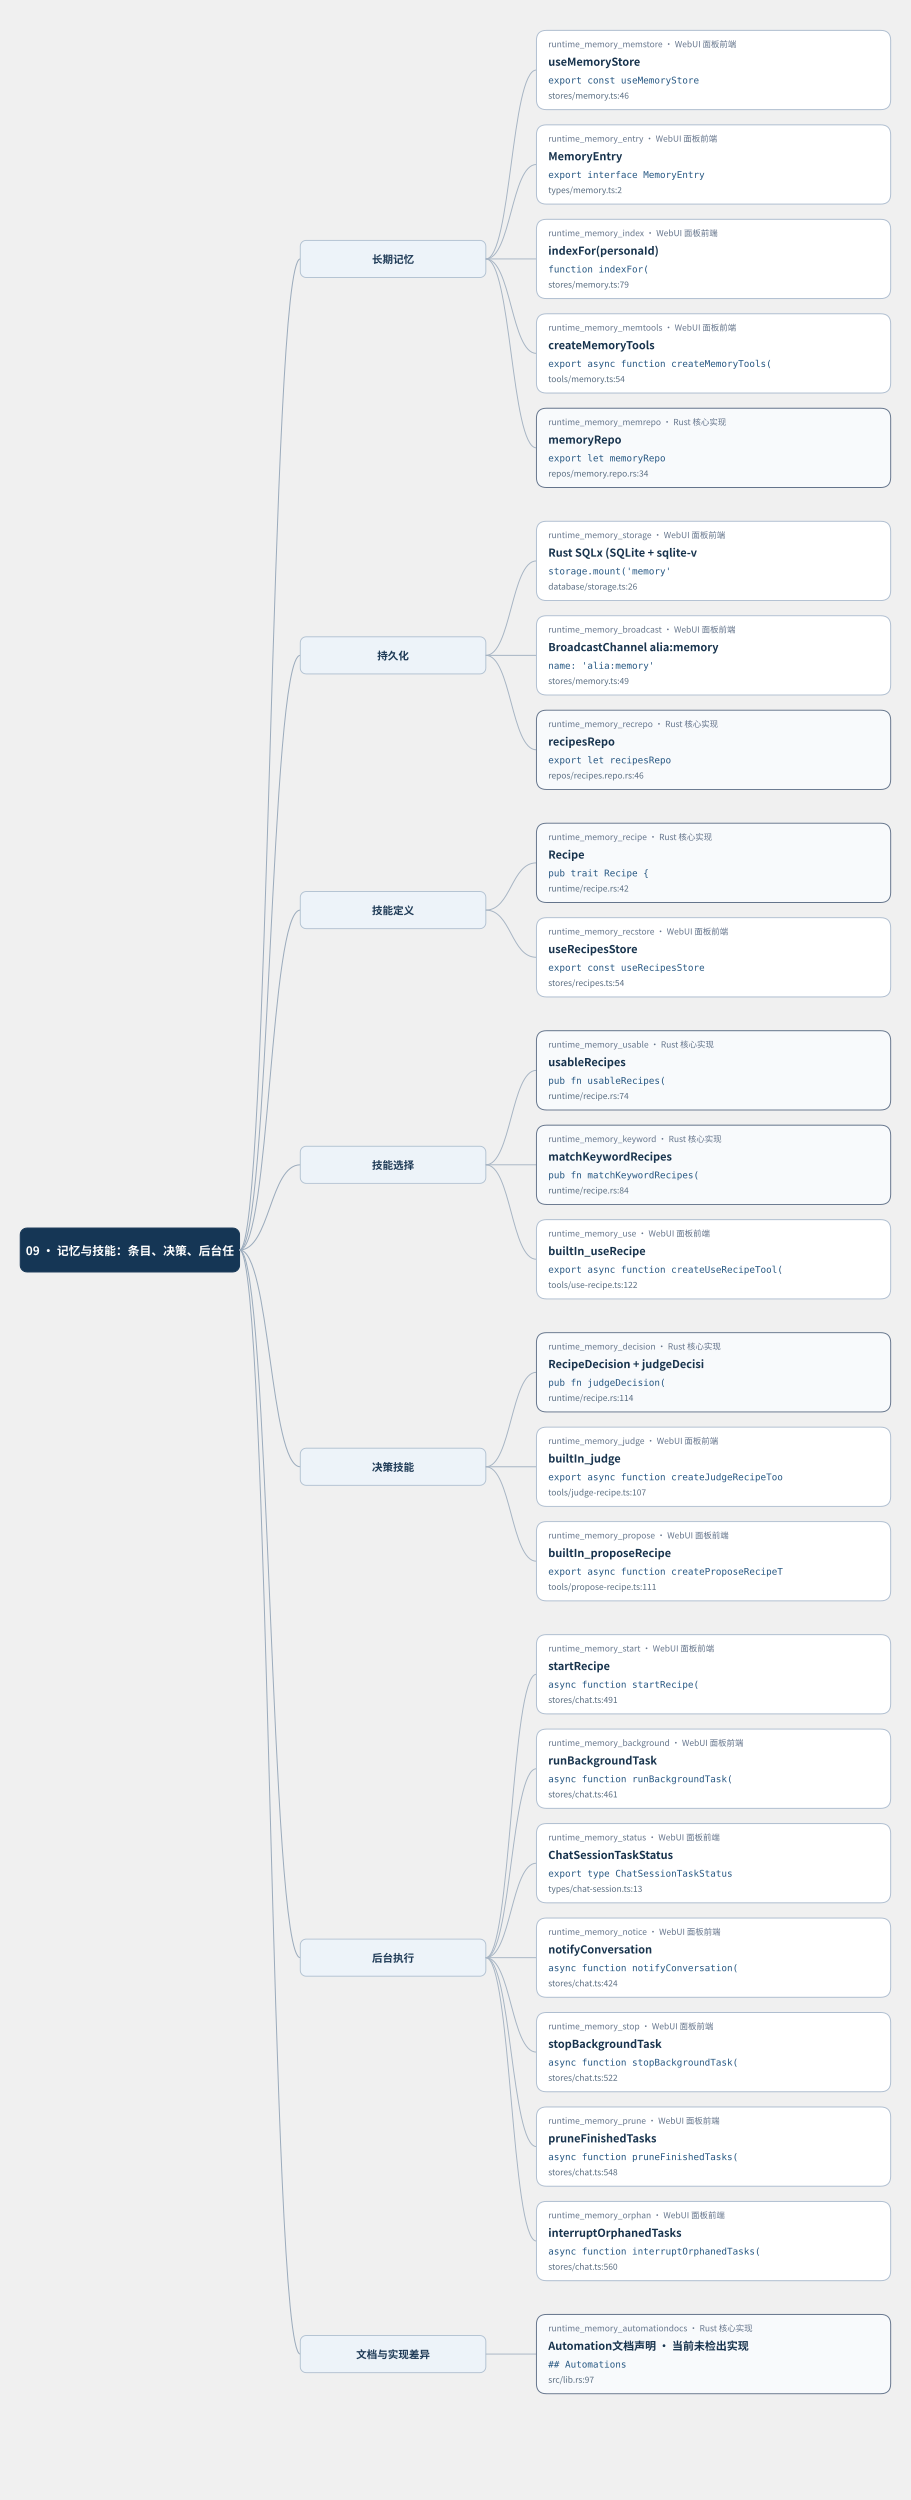
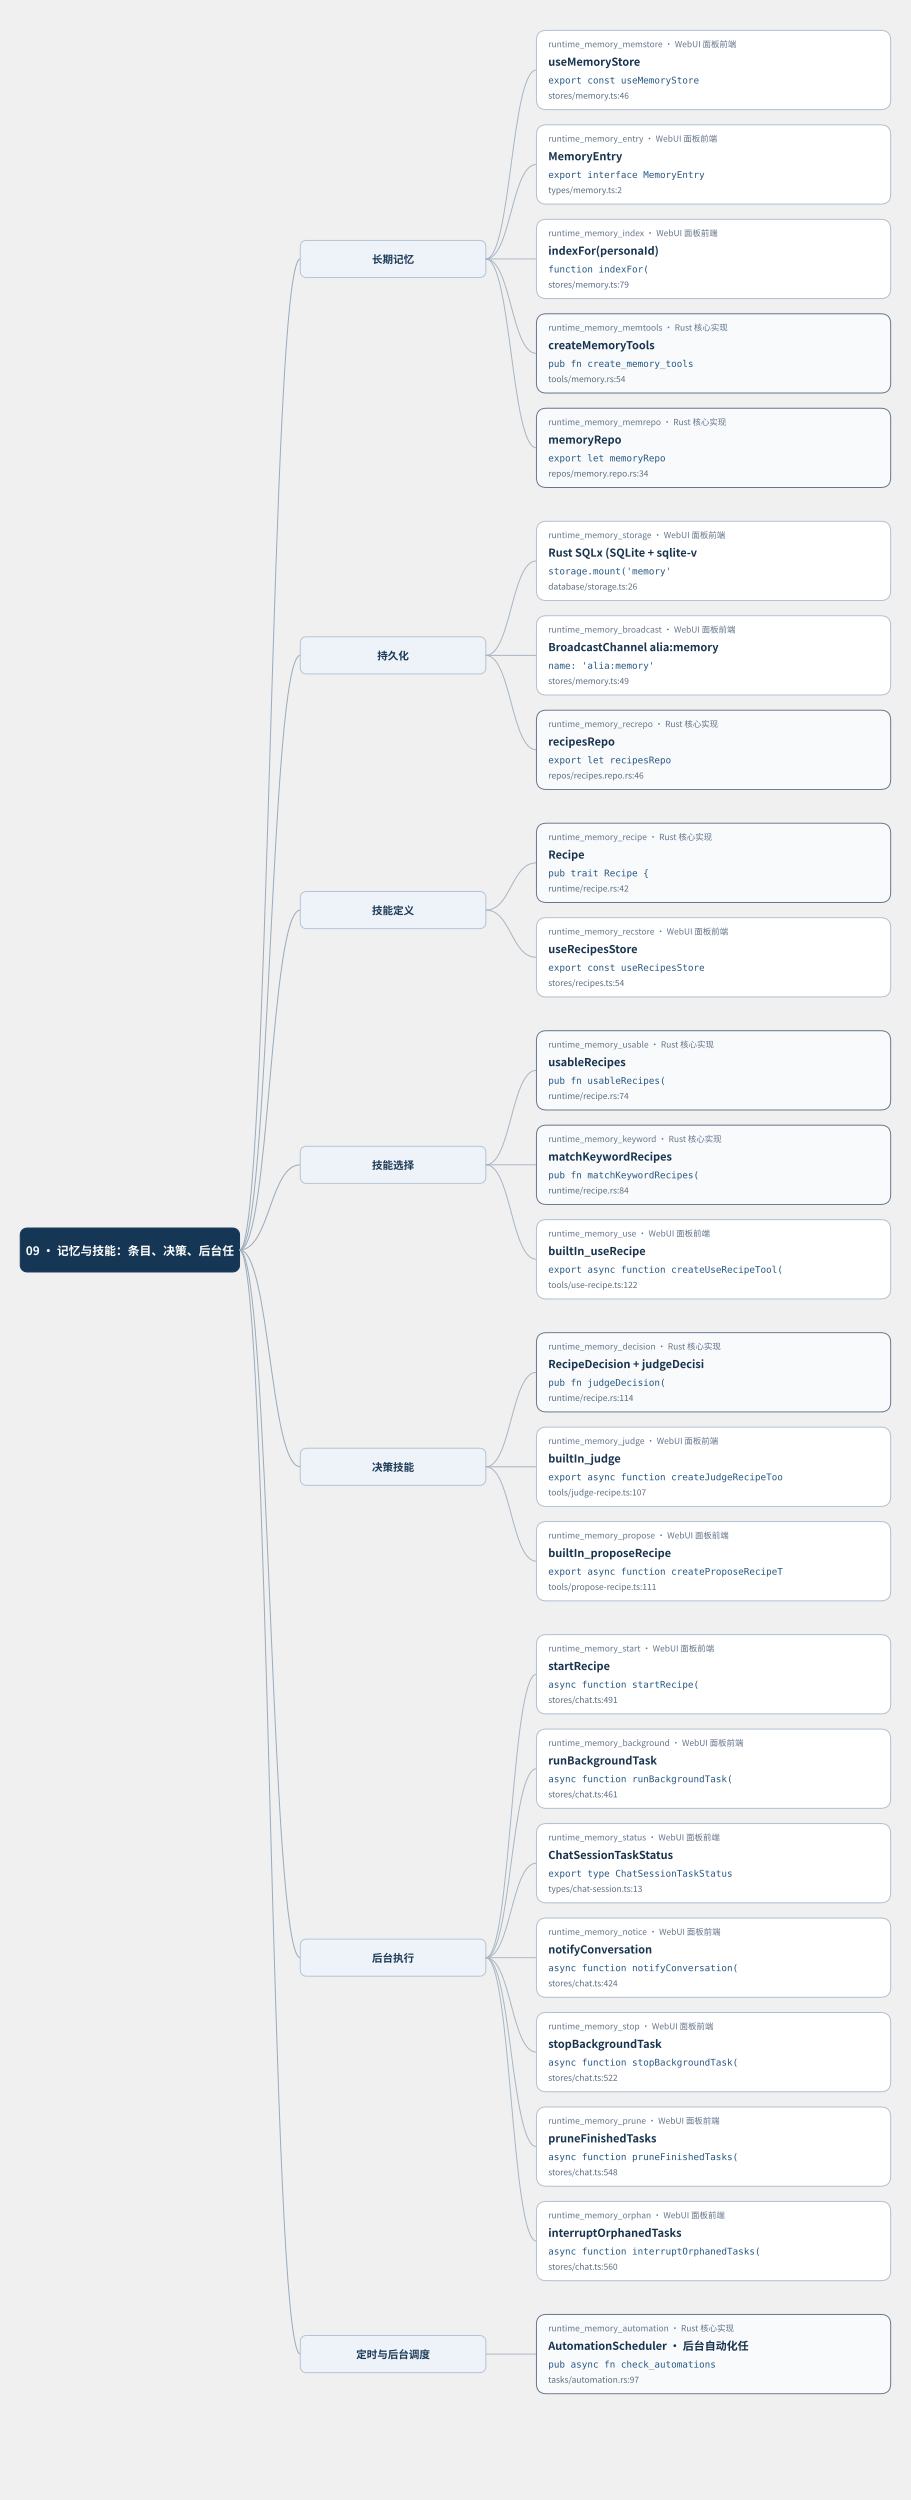
<svg xmlns="http://www.w3.org/2000/svg" xmlns:xlink="http://www.w3.org/1999/xlink" width="1080pt" height="2964pt" viewBox="0.00 0.00 1080.00 2964.00">
  <g id="graph0" class="graph" transform="scale(1 1) rotate(0) translate(0 0)">
    <g id="node-root" class="node">
      <rect x="24" y="1456.0" width="260" height="52" rx="8" fill="#153655" stroke="#153655" stroke-width="1.2" />
      <text text-anchor="middle" x="154" y="1488.0" font-family="Noto Sans CJK SC" font-size="14.00" font-weight="bold" fill="white">09 · 记忆与技能：条目、决策、后台任</text>
    </g>
    <g id="edge-root-0" class="edge">
      <path fill="none" stroke="#9babbc" stroke-width="1.2" d="M284,1482.0 C320,1482.0 320,307.0 356,307.0" />
    </g>
    <g id="node-g0" class="node">
      <rect x="356" y="285.0" width="220" height="44" rx="7" fill="#edf3f9" stroke="#b1c1d1" stroke-width="1.1" />
      <text text-anchor="middle" x="466" y="312.0" font-family="Noto Sans CJK SC" font-size="12.50" font-weight="600" fill="#1e3a56">长期记忆</text>
    </g>
    <g id="edge-g0-runtime_memory_memstore" class="edge">
      <path fill="none" stroke="#a6b4c3" stroke-width="1.15" d="M576,307.0 C606,307.0 606,83.0 636,83.0" />
    </g>
    <g id="node-runtime_memory_memstore" class="node">
      <g id="a_node-runtime_memory_memstore">
        <a xlink:href="./packages/stage-ui/src/stores/memory.ts#L46" data-tooltip="提供persona过滤、条目操作、跨窗口reload。" target="_blank">
          <path fill="#ffffff" stroke="#afbed0" stroke-width="1.15" d="M1044,36 L648,36 Q636,36 636,48 L636,118 Q636,130 648,130 L1044,130 Q1056,130 1056,118 L1056,48 Q1056,36 1044,36 Z" />
          <text text-anchor="start" x="650" y="56" font-family="Noto Sans CJK SC" font-size="10.00" fill="#64748b">runtime_memory_memstore · WebUI 面板前端</text>
          <text text-anchor="start" x="650" y="78" font-family="Noto Sans CJK SC" font-weight="bold" font-size="13.00" fill="#17334d">useMemoryStore</text>
          <text text-anchor="start" x="650" y="99" font-family="DejaVu Sans Mono, monospace" font-size="11.00" fill="#265782">export const useMemoryStore</text>
          <text text-anchor="start" x="650" y="117" font-family="Noto Sans CJK SC" font-size="10.00" fill="#586c80">stores/memory.ts:46</text>
        </a>
      </g>
    </g>
    <g id="edge-g0-runtime_memory_entry" class="edge">
      <path fill="none" stroke="#a6b4c3" stroke-width="1.15" d="M576,307.0 C606,307.0 606,195.0 636,195.0" />
    </g>
    <g id="node-runtime_memory_entry" class="node">
      <g id="a_node-runtime_memory_entry">
        <a xlink:href="./packages/stage-ui/src/types/memory.ts#L2" data-tooltip="id/description/body/persona/updatedAt，一条事实一个记录。" target="_blank">
          <path fill="#ffffff" stroke="#afbed0" stroke-width="1.15" d="M1044,148 L648,148 Q636,148 636,160 L636,230 Q636,242 648,242 L1044,242 Q1056,242 1056,230 L1056,160 Q1056,148 1044,148 Z" />
          <text text-anchor="start" x="650" y="168" font-family="Noto Sans CJK SC" font-size="10.00" fill="#64748b">runtime_memory_entry · WebUI 面板前端</text>
          <text text-anchor="start" x="650" y="190" font-family="Noto Sans CJK SC" font-weight="bold" font-size="13.00" fill="#17334d">MemoryEntry</text>
          <text text-anchor="start" x="650" y="211" font-family="DejaVu Sans Mono, monospace" font-size="11.00" fill="#265782">export interface MemoryEntry</text>
          <text text-anchor="start" x="650" y="229" font-family="Noto Sans CJK SC" font-size="10.00" fill="#586c80">types/memory.ts:2</text>
        </a>
      </g>
    </g>
    <g id="edge-g0-runtime_memory_index" class="edge">
      <path fill="none" stroke="#a6b4c3" stroke-width="1.15" d="M576,307.0 C606,307.0 606,307.0 636,307.0" />
    </g>
    <g id="node-runtime_memory_index" class="node">
      <g id="a_node-runtime_memory_index">
        <a xlink:href="./packages/stage-ui/src/stores/memory.ts#L79" data-tooltip="只列本人+general的id与description，正文按工具读取。" target="_blank">
          <path fill="#ffffff" stroke="#afbed0" stroke-width="1.15" d="M1044,260 L648,260 Q636,260 636,272 L636,342 Q636,354 648,354 L1044,354 Q1056,354 1056,342 L1056,272 Q1056,260 1044,260 Z" />
          <text text-anchor="start" x="650" y="280" font-family="Noto Sans CJK SC" font-size="10.00" fill="#64748b">runtime_memory_index · WebUI 面板前端</text>
          <text text-anchor="start" x="650" y="302" font-family="Noto Sans CJK SC" font-weight="bold" font-size="13.00" fill="#17334d">indexFor(personaId)</text>
          <text text-anchor="start" x="650" y="323" font-family="DejaVu Sans Mono, monospace" font-size="11.00" fill="#265782">function indexFor(</text>
          <text text-anchor="start" x="650" y="341" font-family="Noto Sans CJK SC" font-size="10.00" fill="#586c80">stores/memory.ts:79</text>
        </a>
      </g>
    </g>
    <g id="edge-g0-runtime_memory_memtools" class="edge">
      <path fill="none" stroke="#a6b4c3" stroke-width="1.15" d="M576,307.0 C606,307.0 606,419.0 636,419.0" />
    </g>
    <g id="node-runtime_memory_memtools" class="node">
      <g id="a_node-runtime_memory_memtools">
-         <a xlink:href="./packages/stage-ui/src/tools/memory.ts#L54" data-tooltip="builtIn_readMemory/writeMemory/forgetMemory绑定运行persona。" target="_blank">
-           <path fill="#ffffff" stroke="#afbed0" stroke-width="1.15" d="M1044,372 L648,372 Q636,372 636,384 L636,454 Q636,466 648,466 L1044,466 Q1056,466 1056,454 L1056,384 Q1056,372 1044,372 Z" />
-           <text text-anchor="start" x="650" y="392" font-family="Noto Sans CJK SC" font-size="10.00" fill="#64748b">runtime_memory_memtools · WebUI 面板前端</text>
+         <a xlink:href="./crates/alia-core-agent/src/tools/memory.rs#L54" data-tooltip="为当前运行会话注册 read_memory / write_memory / forget_memory 工具并严格绑定 persona 隔离域。" target="_blank">
+           <path fill="#f8fafc" stroke="#64748b" stroke-width="1.15" d="M1044,372 L648,372 Q636,372 636,384 L636,454 Q636,466 648,466 L1044,466 Q1056,466 1056,454 L1056,384 Q1056,372 1044,372 Z" />
+           <text text-anchor="start" x="650" y="392" font-family="Noto Sans CJK SC" font-size="10.00" fill="#64748b">runtime_memory_memtools · Rust 核心实现</text>
          <text text-anchor="start" x="650" y="414" font-family="Noto Sans CJK SC" font-weight="bold" font-size="13.00" fill="#17334d">createMemoryTools</text>
-           <text text-anchor="start" x="650" y="435" font-family="DejaVu Sans Mono, monospace" font-size="11.00" fill="#265782">export async function createMemoryTools(</text>
-           <text text-anchor="start" x="650" y="453" font-family="Noto Sans CJK SC" font-size="10.00" fill="#586c80">tools/memory.ts:54</text>
+           <text text-anchor="start" x="650" y="435" font-family="DejaVu Sans Mono, monospace" font-size="11.00" fill="#265782">pub fn create_memory_tools</text>
+           <text text-anchor="start" x="650" y="453" font-family="Noto Sans CJK SC" font-size="10.00" fill="#586c80">tools/memory.rs:54</text>
        </a>
      </g>
    </g>
    <g id="edge-g0-runtime_memory_memrepo" class="edge">
      <path fill="none" stroke="#a6b4c3" stroke-width="1.15" d="M576,307.0 C606,307.0 606,531.0 636,531.0" />
    </g>
    <g id="node-runtime_memory_memrepo" class="node">
      <g id="a_node-runtime_memory_memrepo">
        <a xlink:href="./crates/alia-storage/src/repos/memory.repo.rs#L34" data-tooltip="每次写入锁住read-modify-write；删除写tombstone。" target="_blank">
          <path fill="#f8fafc" stroke="#64748b" stroke-width="1.15" d="M1044,484 L648,484 Q636,484 636,496 L636,566 Q636,578 648,578 L1044,578 Q1056,578 1056,566 L1056,496 Q1056,484 1044,484 Z" />
          <text text-anchor="start" x="650" y="504" font-family="Noto Sans CJK SC" font-size="10.00" fill="#64748b">runtime_memory_memrepo · Rust 核心实现</text>
          <text text-anchor="start" x="650" y="526" font-family="Noto Sans CJK SC" font-weight="bold" font-size="13.00" fill="#17334d">memoryRepo</text>
          <text text-anchor="start" x="650" y="547" font-family="DejaVu Sans Mono, monospace" font-size="11.00" fill="#265782">export let memoryRepo</text>
          <text text-anchor="start" x="650" y="565" font-family="Noto Sans CJK SC" font-size="10.00" fill="#586c80">repos/memory.repo.rs:34</text>
        </a>
      </g>
    </g>
    <g id="edge-root-1" class="edge">
      <path fill="none" stroke="#9babbc" stroke-width="1.2" d="M284,1482.0 C320,1482.0 320,777.0 356,777.0" />
    </g>
    <g id="node-g1" class="node">
      <rect x="356" y="755.0" width="220" height="44" rx="7" fill="#edf3f9" stroke="#b1c1d1" stroke-width="1.1" />
      <text text-anchor="middle" x="466" y="782.0" font-family="Noto Sans CJK SC" font-size="12.50" font-weight="600" fill="#1e3a56">持久化</text>
    </g>
    <g id="edge-g1-runtime_memory_storage" class="edge">
      <path fill="none" stroke="#a6b4c3" stroke-width="1.15" d="M576,777.0 C606,777.0 606,665.0 636,665.0" />
    </g>
    <g id="node-runtime_memory_storage" class="node">
      <g id="a_node-runtime_memory_storage">
        <a xlink:href="./packages/stage-ui/src/database/storage.ts#L26" data-tooltip="memory和recipes独立store，Blob/media另存。" target="_blank">
          <path fill="#ffffff" stroke="#afbed0" stroke-width="1.15" d="M1044,618 L648,618 Q636,618 636,630 L636,700 Q636,712 648,712 L1044,712 Q1056,712 1056,700 L1056,630 Q1056,618 1044,618 Z" />
          <text text-anchor="start" x="650" y="638" font-family="Noto Sans CJK SC" font-size="10.00" fill="#64748b">runtime_memory_storage · WebUI 面板前端</text>
          <text text-anchor="start" x="650" y="660" font-family="Noto Sans CJK SC" font-weight="bold" font-size="13.00" fill="#17334d">Rust SQLx (SQLite + sqlite-v</text>
          <text text-anchor="start" x="650" y="681" font-family="DejaVu Sans Mono, monospace" font-size="11.00" fill="#265782">storage.mount('memory'</text>
          <text text-anchor="start" x="650" y="699" font-family="Noto Sans CJK SC" font-size="10.00" fill="#586c80">database/storage.ts:26</text>
        </a>
      </g>
    </g>
    <g id="edge-g1-runtime_memory_broadcast" class="edge">
      <path fill="none" stroke="#a6b4c3" stroke-width="1.15" d="M576,777.0 C606,777.0 606,777.0 636,777.0" />
    </g>
    <g id="node-runtime_memory_broadcast" class="node">
      <g id="a_node-runtime_memory_broadcast">
        <a xlink:href="./packages/stage-ui/src/stores/memory.ts#L49" data-tooltip="变更后通知其他窗口重读；不是跨设备云同步。" target="_blank">
          <path fill="#ffffff" stroke="#afbed0" stroke-width="1.15" d="M1044,730 L648,730 Q636,730 636,742 L636,812 Q636,824 648,824 L1044,824 Q1056,824 1056,812 L1056,742 Q1056,730 1044,730 Z" />
          <text text-anchor="start" x="650" y="750" font-family="Noto Sans CJK SC" font-size="10.00" fill="#64748b">runtime_memory_broadcast · WebUI 面板前端</text>
          <text text-anchor="start" x="650" y="772" font-family="Noto Sans CJK SC" font-weight="bold" font-size="13.00" fill="#17334d">BroadcastChannel alia:memory</text>
          <text text-anchor="start" x="650" y="793" font-family="DejaVu Sans Mono, monospace" font-size="11.00" fill="#265782">name: 'alia:memory'</text>
          <text text-anchor="start" x="650" y="811" font-family="Noto Sans CJK SC" font-size="10.00" fill="#586c80">stores/memory.ts:49</text>
        </a>
      </g>
    </g>
    <g id="edge-g1-runtime_memory_recrepo" class="edge">
      <path fill="none" stroke="#a6b4c3" stroke-width="1.15" d="M576,777.0 C606,777.0 606,889.0 636,889.0" />
    </g>
    <g id="node-runtime_memory_recrepo" class="node">
      <g id="a_node-runtime_memory_recrepo">
        <a xlink:href="./crates/alia-storage/src/repos/recipes.repo.rs#L46" data-tooltip="保存逐Recipe记录、只更新所改字段、删除留tombstone。" target="_blank">
          <path fill="#f8fafc" stroke="#64748b" stroke-width="1.15" d="M1044,842 L648,842 Q636,842 636,854 L636,924 Q636,936 648,936 L1044,936 Q1056,936 1056,924 L1056,854 Q1056,842 1044,842 Z" />
          <text text-anchor="start" x="650" y="862" font-family="Noto Sans CJK SC" font-size="10.00" fill="#64748b">runtime_memory_recrepo · Rust 核心实现</text>
          <text text-anchor="start" x="650" y="884" font-family="Noto Sans CJK SC" font-weight="bold" font-size="13.00" fill="#17334d">recipesRepo</text>
          <text text-anchor="start" x="650" y="905" font-family="DejaVu Sans Mono, monospace" font-size="11.00" fill="#265782">export let recipesRepo</text>
          <text text-anchor="start" x="650" y="923" font-family="Noto Sans CJK SC" font-size="10.00" fill="#586c80">repos/recipes.repo.rs:46</text>
        </a>
      </g>
    </g>
    <g id="edge-root-2" class="edge">
      <path fill="none" stroke="#9babbc" stroke-width="1.2" d="M284,1482.0 C320,1482.0 320,1079.0 356,1079.0" />
    </g>
    <g id="node-g2" class="node">
      <rect x="356" y="1057.0" width="220" height="44" rx="7" fill="#edf3f9" stroke="#b1c1d1" stroke-width="1.1" />
      <text text-anchor="middle" x="466" y="1084.0" font-family="Noto Sans CJK SC" font-size="12.50" font-weight="600" fill="#1e3a56">技能定义</text>
    </g>
    <g id="edge-g2-runtime_memory_recipe" class="edge">
      <path fill="none" stroke="#a6b4c3" stroke-width="1.15" d="M576,1079.0 C606,1079.0 606,1023.0 636,1023.0" />
    </g>
    <g id="node-runtime_memory_recipe" class="node">
      <g id="a_node-runtime_memory_recipe">
        <a xlink:href="./crates/alia-core-agent/src/runtime/recipe.rs#L42" data-tooltip="instructions或decision；keywords/background；enabled/approved。" target="_blank">
          <path fill="#f8fafc" stroke="#64748b" stroke-width="1.15" d="M1044,976 L648,976 Q636,976 636,988 L636,1058 Q636,1070 648,1070 L1044,1070 Q1056,1070 1056,1058 L1056,988 Q1056,976 1044,976 Z" />
          <text text-anchor="start" x="650" y="996" font-family="Noto Sans CJK SC" font-size="10.00" fill="#64748b">runtime_memory_recipe · Rust 核心实现</text>
          <text text-anchor="start" x="650" y="1018" font-family="Noto Sans CJK SC" font-weight="bold" font-size="13.00" fill="#17334d">Recipe</text>
          <text text-anchor="start" x="650" y="1039" font-family="DejaVu Sans Mono, monospace" font-size="11.00" fill="#265782">pub trait Recipe {</text>
          <text text-anchor="start" x="650" y="1057" font-family="Noto Sans CJK SC" font-size="10.00" fill="#586c80">runtime/recipe.rs:42</text>
        </a>
      </g>
    </g>
    <g id="edge-g2-runtime_memory_recstore" class="edge">
      <path fill="none" stroke="#a6b4c3" stroke-width="1.15" d="M576,1079.0 C606,1079.0 606,1135.0 636,1135.0" />
    </g>
    <g id="node-runtime_memory_recstore" class="node">
      <g id="a_node-runtime_memory_recstore">
        <a xlink:href="./packages/stage-ui/src/stores/recipes.ts#L54" data-tooltip="owner新增、模型提案、批准、启停与usable列表。" target="_blank">
          <path fill="#ffffff" stroke="#afbed0" stroke-width="1.15" d="M1044,1088 L648,1088 Q636,1088 636,1100 L636,1170 Q636,1182 648,1182 L1044,1182 Q1056,1182 1056,1170 L1056,1100 Q1056,1088 1044,1088 Z" />
          <text text-anchor="start" x="650" y="1108" font-family="Noto Sans CJK SC" font-size="10.00" fill="#64748b">runtime_memory_recstore · WebUI 面板前端</text>
          <text text-anchor="start" x="650" y="1130" font-family="Noto Sans CJK SC" font-weight="bold" font-size="13.00" fill="#17334d">useRecipesStore</text>
          <text text-anchor="start" x="650" y="1151" font-family="DejaVu Sans Mono, monospace" font-size="11.00" fill="#265782">export const useRecipesStore</text>
          <text text-anchor="start" x="650" y="1169" font-family="Noto Sans CJK SC" font-size="10.00" fill="#586c80">stores/recipes.ts:54</text>
        </a>
      </g>
    </g>
    <g id="edge-root-3" class="edge">
      <path fill="none" stroke="#9babbc" stroke-width="1.2" d="M284,1482.0 C320,1482.0 320,1381.0 356,1381.0" />
    </g>
    <g id="node-g3" class="node">
      <rect x="356" y="1359.0" width="220" height="44" rx="7" fill="#edf3f9" stroke="#b1c1d1" stroke-width="1.1" />
      <text text-anchor="middle" x="466" y="1386.0" font-family="Noto Sans CJK SC" font-size="12.50" font-weight="600" fill="#1e3a56">技能选择</text>
    </g>
    <g id="edge-g3-runtime_memory_usable" class="edge">
      <path fill="none" stroke="#a6b4c3" stroke-width="1.15" d="M576,1381.0 C606,1381.0 606,1269.0 636,1269.0" />
    </g>
    <g id="node-runtime_memory_usable" class="node">
      <g id="a_node-runtime_memory_usable">
        <a xlink:href="./crates/alia-core-agent/src/runtime/recipe.rs#L74" data-tooltip="只选enabled &amp;&amp; approved。" target="_blank">
          <path fill="#f8fafc" stroke="#64748b" stroke-width="1.15" d="M1044,1222 L648,1222 Q636,1222 636,1234 L636,1304 Q636,1316 648,1316 L1044,1316 Q1056,1316 1056,1304 L1056,1234 Q1056,1222 1044,1222 Z" />
          <text text-anchor="start" x="650" y="1242" font-family="Noto Sans CJK SC" font-size="10.00" fill="#64748b">runtime_memory_usable · Rust 核心实现</text>
          <text text-anchor="start" x="650" y="1264" font-family="Noto Sans CJK SC" font-weight="bold" font-size="13.00" fill="#17334d">usableRecipes</text>
          <text text-anchor="start" x="650" y="1285" font-family="DejaVu Sans Mono, monospace" font-size="11.00" fill="#265782">pub fn usableRecipes(</text>
          <text text-anchor="start" x="650" y="1303" font-family="Noto Sans CJK SC" font-size="10.00" fill="#586c80">runtime/recipe.rs:74</text>
        </a>
      </g>
    </g>
    <g id="edge-g3-runtime_memory_keyword" class="edge">
      <path fill="none" stroke="#a6b4c3" stroke-width="1.15" d="M576,1381.0 C606,1381.0 606,1381.0 636,1381.0" />
    </g>
    <g id="node-runtime_memory_keyword" class="node">
      <g id="a_node-runtime_memory_keyword">
        <a xlink:href="./crates/alia-core-agent/src/runtime/recipe.rs#L84" data-tooltip="忽略大小写查关键词，效果类似owner slash command。" target="_blank">
          <path fill="#f8fafc" stroke="#64748b" stroke-width="1.15" d="M1044,1334 L648,1334 Q636,1334 636,1346 L636,1416 Q636,1428 648,1428 L1044,1428 Q1056,1428 1056,1416 L1056,1346 Q1056,1334 1044,1334 Z" />
          <text text-anchor="start" x="650" y="1354" font-family="Noto Sans CJK SC" font-size="10.00" fill="#64748b">runtime_memory_keyword · Rust 核心实现</text>
          <text text-anchor="start" x="650" y="1376" font-family="Noto Sans CJK SC" font-weight="bold" font-size="13.00" fill="#17334d">matchKeywordRecipes</text>
          <text text-anchor="start" x="650" y="1397" font-family="DejaVu Sans Mono, monospace" font-size="11.00" fill="#265782">pub fn matchKeywordRecipes(</text>
          <text text-anchor="start" x="650" y="1415" font-family="Noto Sans CJK SC" font-size="10.00" fill="#586c80">runtime/recipe.rs:84</text>
        </a>
      </g>
    </g>
    <g id="edge-g3-runtime_memory_use" class="edge">
      <path fill="none" stroke="#a6b4c3" stroke-width="1.15" d="M576,1381.0 C606,1381.0 606,1493.0 636,1493.0" />
    </g>
    <g id="node-runtime_memory_use" class="node">
      <g id="a_node-runtime_memory_use">
        <a xlink:href="./packages/stage-ui/src/tools/use-recipe.ts#L122" data-tooltip="描述中只列名称用途；工具返回步骤或启动后台session。" target="_blank">
          <path fill="#ffffff" stroke="#afbed0" stroke-width="1.15" d="M1044,1446 L648,1446 Q636,1446 636,1458 L636,1528 Q636,1540 648,1540 L1044,1540 Q1056,1540 1056,1528 L1056,1458 Q1056,1446 1044,1446 Z" />
          <text text-anchor="start" x="650" y="1466" font-family="Noto Sans CJK SC" font-size="10.00" fill="#64748b">runtime_memory_use · WebUI 面板前端</text>
          <text text-anchor="start" x="650" y="1488" font-family="Noto Sans CJK SC" font-weight="bold" font-size="13.00" fill="#17334d">builtIn_useRecipe</text>
          <text text-anchor="start" x="650" y="1509" font-family="DejaVu Sans Mono, monospace" font-size="11.00" fill="#265782">export async function createUseRecipeTool(</text>
          <text text-anchor="start" x="650" y="1527" font-family="Noto Sans CJK SC" font-size="10.00" fill="#586c80">tools/use-recipe.ts:122</text>
        </a>
      </g>
    </g>
    <g id="edge-root-4" class="edge">
      <path fill="none" stroke="#9babbc" stroke-width="1.2" d="M284,1482.0 C320,1482.0 320,1739.0 356,1739.0" />
    </g>
    <g id="node-g4" class="node">
      <rect x="356" y="1717.0" width="220" height="44" rx="7" fill="#edf3f9" stroke="#b1c1d1" stroke-width="1.1" />
      <text text-anchor="middle" x="466" y="1744.0" font-family="Noto Sans CJK SC" font-size="12.50" font-weight="600" fill="#1e3a56">决策技能</text>
    </g>
    <g id="edge-g4-runtime_memory_decision" class="edge">
      <path fill="none" stroke="#a6b4c3" stroke-width="1.15" d="M576,1739.0 C606,1739.0 606,1627.0 636,1627.0" />
    </g>
    <g id="node-runtime_memory_decision" class="node">
      <g id="a_node-runtime_memory_decision">
        <a xlink:href="./crates/alia-core-agent/src/runtime/recipe.rs#L114" data-tooltip="模型选yes/no或编号，代码按action映射执行；无置信度或unsure分支。" target="_blank">
          <path fill="#f8fafc" stroke="#64748b" stroke-width="1.15" d="M1044,1580 L648,1580 Q636,1580 636,1592 L636,1662 Q636,1674 648,1674 L1044,1674 Q1056,1674 1056,1662 L1056,1592 Q1056,1580 1044,1580 Z" />
          <text text-anchor="start" x="650" y="1600" font-family="Noto Sans CJK SC" font-size="10.00" fill="#64748b">runtime_memory_decision · Rust 核心实现</text>
          <text text-anchor="start" x="650" y="1622" font-family="Noto Sans CJK SC" font-weight="bold" font-size="13.00" fill="#17334d">RecipeDecision + judgeDecisi</text>
          <text text-anchor="start" x="650" y="1643" font-family="DejaVu Sans Mono, monospace" font-size="11.00" fill="#265782">pub fn judgeDecision(</text>
          <text text-anchor="start" x="650" y="1661" font-family="Noto Sans CJK SC" font-size="10.00" fill="#586c80">runtime/recipe.rs:114</text>
        </a>
      </g>
    </g>
    <g id="edge-g4-runtime_memory_judge" class="edge">
      <path fill="none" stroke="#a6b4c3" stroke-width="1.15" d="M576,1739.0 C606,1739.0 606,1739.0 636,1739.0" />
    </g>
    <g id="node-runtime_memory_judge" class="node">
      <g id="a_node-runtime_memory_judge">
        <a xlink:href="./packages/stage-ui/src/tools/judge-recipe.ts#L107" data-tooltip="把回答映射到stay-quiet、hint、recipe或正常回复。" target="_blank">
          <path fill="#ffffff" stroke="#afbed0" stroke-width="1.15" d="M1044,1692 L648,1692 Q636,1692 636,1704 L636,1774 Q636,1786 648,1786 L1044,1786 Q1056,1786 1056,1774 L1056,1704 Q1056,1692 1044,1692 Z" />
          <text text-anchor="start" x="650" y="1712" font-family="Noto Sans CJK SC" font-size="10.00" fill="#64748b">runtime_memory_judge · WebUI 面板前端</text>
          <text text-anchor="start" x="650" y="1734" font-family="Noto Sans CJK SC" font-weight="bold" font-size="13.00" fill="#17334d">builtIn_judge</text>
          <text text-anchor="start" x="650" y="1755" font-family="DejaVu Sans Mono, monospace" font-size="11.00" fill="#265782">export async function createJudgeRecipeToo</text>
          <text text-anchor="start" x="650" y="1773" font-family="Noto Sans CJK SC" font-size="10.00" fill="#586c80">tools/judge-recipe.ts:107</text>
        </a>
      </g>
    </g>
    <g id="edge-g4-runtime_memory_propose" class="edge">
      <path fill="none" stroke="#a6b4c3" stroke-width="1.15" d="M576,1739.0 C606,1739.0 606,1851.0 636,1851.0" />
    </g>
    <g id="node-runtime_memory_propose" class="node">
      <g id="a_node-runtime_memory_propose">
        <a xlink:href="./packages/stage-ui/src/tools/propose-recipe.ts#L111" data-tooltip="创建待owner审批的模型Recipe建议。" target="_blank">
          <path fill="#ffffff" stroke="#afbed0" stroke-width="1.15" d="M1044,1804 L648,1804 Q636,1804 636,1816 L636,1886 Q636,1898 648,1898 L1044,1898 Q1056,1898 1056,1886 L1056,1816 Q1056,1804 1044,1804 Z" />
          <text text-anchor="start" x="650" y="1824" font-family="Noto Sans CJK SC" font-size="10.00" fill="#64748b">runtime_memory_propose · WebUI 面板前端</text>
          <text text-anchor="start" x="650" y="1846" font-family="Noto Sans CJK SC" font-weight="bold" font-size="13.00" fill="#17334d">builtIn_proposeRecipe</text>
          <text text-anchor="start" x="650" y="1867" font-family="DejaVu Sans Mono, monospace" font-size="11.00" fill="#265782">export async function createProposeRecipeT</text>
          <text text-anchor="start" x="650" y="1885" font-family="Noto Sans CJK SC" font-size="10.00" fill="#586c80">tools/propose-recipe.ts:111</text>
        </a>
      </g>
    </g>
    <g id="edge-root-5" class="edge">
      <path fill="none" stroke="#9babbc" stroke-width="1.2" d="M284,1482.0 C320,1482.0 320,2321.0 356,2321.0" />
    </g>
    <g id="node-g5" class="node">
      <rect x="356" y="2299.0" width="220" height="44" rx="7" fill="#edf3f9" stroke="#b1c1d1" stroke-width="1.1" />
      <text text-anchor="middle" x="466" y="2326.0" font-family="Noto Sans CJK SC" font-size="12.50" font-weight="600" fill="#1e3a56">后台执行</text>
    </g>
    <g id="edge-g5-runtime_memory_start" class="edge">
      <path fill="none" stroke="#a6b4c3" stroke-width="1.15" d="M576,2321.0 C606,2321.0 606,1985.0 636,1985.0" />
    </g>
    <g id="node-runtime_memory_start" class="node">
      <g id="a_node-runtime_memory_start">
        <a xlink:href="./packages/stage-ui/src/stores/chat.ts#L491" data-tooltip="新建该persona的hidden task session，history初始为空。" target="_blank">
          <path fill="#ffffff" stroke="#afbed0" stroke-width="1.15" d="M1044,1938 L648,1938 Q636,1938 636,1950 L636,2020 Q636,2032 648,2032 L1044,2032 Q1056,2032 1056,2020 L1056,1950 Q1056,1938 1044,1938 Z" />
          <text text-anchor="start" x="650" y="1958" font-family="Noto Sans CJK SC" font-size="10.00" fill="#64748b">runtime_memory_start · WebUI 面板前端</text>
          <text text-anchor="start" x="650" y="1980" font-family="Noto Sans CJK SC" font-weight="bold" font-size="13.00" fill="#17334d">startRecipe</text>
          <text text-anchor="start" x="650" y="2001" font-family="DejaVu Sans Mono, monospace" font-size="11.00" fill="#265782">async function startRecipe(</text>
          <text text-anchor="start" x="650" y="2019" font-family="Noto Sans CJK SC" font-size="10.00" fill="#586c80">stores/chat.ts:491</text>
        </a>
      </g>
    </g>
    <g id="edge-g5-runtime_memory_background" class="edge">
      <path fill="none" stroke="#a6b4c3" stroke-width="1.15" d="M576,2321.0 C606,2321.0 606,2097.0 636,2097.0" />
    </g>
    <g id="node-runtime_memory_background" class="node">
      <g id="a_node-runtime_memory_background">
        <a xlink:href="./packages/stage-ui/src/stores/chat.ts#L461" data-tooltip="background:true提交，独立session并行，无声音。" target="_blank">
          <path fill="#ffffff" stroke="#afbed0" stroke-width="1.15" d="M1044,2050 L648,2050 Q636,2050 636,2062 L636,2132 Q636,2144 648,2144 L1044,2144 Q1056,2144 1056,2132 L1056,2062 Q1056,2050 1044,2050 Z" />
          <text text-anchor="start" x="650" y="2070" font-family="Noto Sans CJK SC" font-size="10.00" fill="#64748b">runtime_memory_background · WebUI 面板前端</text>
          <text text-anchor="start" x="650" y="2092" font-family="Noto Sans CJK SC" font-weight="bold" font-size="13.00" fill="#17334d">runBackgroundTask</text>
          <text text-anchor="start" x="650" y="2113" font-family="DejaVu Sans Mono, monospace" font-size="11.00" fill="#265782">async function runBackgroundTask(</text>
          <text text-anchor="start" x="650" y="2131" font-family="Noto Sans CJK SC" font-size="10.00" fill="#586c80">stores/chat.ts:461</text>
        </a>
      </g>
    </g>
    <g id="edge-g5-runtime_memory_status" class="edge">
      <path fill="none" stroke="#a6b4c3" stroke-width="1.15" d="M576,2321.0 C606,2321.0 606,2209.0 636,2209.0" />
    </g>
    <g id="node-runtime_memory_status" class="node">
      <g id="a_node-runtime_memory_status">
-         <a xlink:href="./packages/stage-ui/src/types/chat-session.ts#L13" data-tooltip="源码仅running/done/failed/interrupted。" target="_blank">
+         <a xlink:href="./packages/stage-ui/src/types/chat-session.ts#L13" data-tooltip="追踪后台任务运行时四态迁移（running / done / failed / interrupted），支持显式取消与恢复审计。" target="_blank">
          <path fill="#ffffff" stroke="#afbed0" stroke-width="1.15" d="M1044,2162 L648,2162 Q636,2162 636,2174 L636,2244 Q636,2256 648,2256 L1044,2256 Q1056,2256 1056,2244 L1056,2174 Q1056,2162 1044,2162 Z" />
          <text text-anchor="start" x="650" y="2182" font-family="Noto Sans CJK SC" font-size="10.00" fill="#64748b">runtime_memory_status · WebUI 面板前端</text>
          <text text-anchor="start" x="650" y="2204" font-family="Noto Sans CJK SC" font-weight="bold" font-size="13.00" fill="#17334d">ChatSessionTaskStatus</text>
          <text text-anchor="start" x="650" y="2225" font-family="DejaVu Sans Mono, monospace" font-size="11.00" fill="#265782">export type ChatSessionTaskStatus</text>
          <text text-anchor="start" x="650" y="2243" font-family="Noto Sans CJK SC" font-size="10.00" fill="#586c80">types/chat-session.ts:13</text>
        </a>
      </g>
    </g>
    <g id="edge-g5-runtime_memory_notice" class="edge">
      <path fill="none" stroke="#a6b4c3" stroke-width="1.15" d="M576,2321.0 C606,2321.0 606,2321.0 636,2321.0" />
    </g>
    <g id="node-runtime_memory_notice" class="node">
      <g id="a_node-runtime_memory_notice">
        <a xlink:href="./packages/stage-ui/src/stores/chat.ts#L424" data-tooltip="任务结果作为带来源notice送给父会话，主Agent可说或保持安静。" target="_blank">
          <path fill="#ffffff" stroke="#afbed0" stroke-width="1.15" d="M1044,2274 L648,2274 Q636,2274 636,2286 L636,2356 Q636,2368 648,2368 L1044,2368 Q1056,2368 1056,2356 L1056,2286 Q1056,2274 1044,2274 Z" />
          <text text-anchor="start" x="650" y="2294" font-family="Noto Sans CJK SC" font-size="10.00" fill="#64748b">runtime_memory_notice · WebUI 面板前端</text>
          <text text-anchor="start" x="650" y="2316" font-family="Noto Sans CJK SC" font-weight="bold" font-size="13.00" fill="#17334d">notifyConversation</text>
          <text text-anchor="start" x="650" y="2337" font-family="DejaVu Sans Mono, monospace" font-size="11.00" fill="#265782">async function notifyConversation(</text>
          <text text-anchor="start" x="650" y="2355" font-family="Noto Sans CJK SC" font-size="10.00" fill="#586c80">stores/chat.ts:424</text>
        </a>
      </g>
    </g>
    <g id="edge-g5-runtime_memory_stop" class="edge">
      <path fill="none" stroke="#a6b4c3" stroke-width="1.15" d="M576,2321.0 C606,2321.0 606,2433.0 636,2433.0" />
    </g>
    <g id="node-runtime_memory_stop" class="node">
      <g id="a_node-runtime_memory_stop">
        <a xlink:href="./packages/stage-ui/src/stores/chat.ts#L522" data-tooltip="改为interrupted，abort请求，已停止任务不回报结果。" target="_blank">
          <path fill="#ffffff" stroke="#afbed0" stroke-width="1.15" d="M1044,2386 L648,2386 Q636,2386 636,2398 L636,2468 Q636,2480 648,2480 L1044,2480 Q1056,2480 1056,2468 L1056,2398 Q1056,2386 1044,2386 Z" />
          <text text-anchor="start" x="650" y="2406" font-family="Noto Sans CJK SC" font-size="10.00" fill="#64748b">runtime_memory_stop · WebUI 面板前端</text>
          <text text-anchor="start" x="650" y="2428" font-family="Noto Sans CJK SC" font-weight="bold" font-size="13.00" fill="#17334d">stopBackgroundTask</text>
          <text text-anchor="start" x="650" y="2449" font-family="DejaVu Sans Mono, monospace" font-size="11.00" fill="#265782">async function stopBackgroundTask(</text>
          <text text-anchor="start" x="650" y="2467" font-family="Noto Sans CJK SC" font-size="10.00" fill="#586c80">stores/chat.ts:522</text>
        </a>
      </g>
    </g>
    <g id="edge-g5-runtime_memory_prune" class="edge">
      <path fill="none" stroke="#a6b4c3" stroke-width="1.15" d="M576,2321.0 C606,2321.0 606,2545.0 636,2545.0" />
    </g>
    <g id="node-runtime_memory_prune" class="node">
      <g id="a_node-runtime_memory_prune">
        <a xlink:href="./packages/stage-ui/src/stores/chat.ts#L548" data-tooltip="只保留最近若干finished task session；当前常量3。" target="_blank">
          <path fill="#ffffff" stroke="#afbed0" stroke-width="1.15" d="M1044,2498 L648,2498 Q636,2498 636,2510 L636,2580 Q636,2592 648,2592 L1044,2592 Q1056,2592 1056,2580 L1056,2510 Q1056,2498 1044,2498 Z" />
          <text text-anchor="start" x="650" y="2518" font-family="Noto Sans CJK SC" font-size="10.00" fill="#64748b">runtime_memory_prune · WebUI 面板前端</text>
          <text text-anchor="start" x="650" y="2540" font-family="Noto Sans CJK SC" font-weight="bold" font-size="13.00" fill="#17334d">pruneFinishedTasks</text>
          <text text-anchor="start" x="650" y="2561" font-family="DejaVu Sans Mono, monospace" font-size="11.00" fill="#265782">async function pruneFinishedTasks(</text>
          <text text-anchor="start" x="650" y="2579" font-family="Noto Sans CJK SC" font-size="10.00" fill="#586c80">stores/chat.ts:548</text>
        </a>
      </g>
    </g>
    <g id="edge-g5-runtime_memory_orphan" class="edge">
      <path fill="none" stroke="#a6b4c3" stroke-width="1.15" d="M576,2321.0 C606,2321.0 606,2657.0 636,2657.0" />
    </g>
    <g id="node-runtime_memory_orphan" class="node">
      <g id="a_node-runtime_memory_orphan">
        <a xlink:href="./packages/stage-ui/src/stores/chat.ts#L560" data-tooltip="新leader把前leader遗留running任务标interrupted，不恢复执行。" target="_blank">
          <path fill="#ffffff" stroke="#afbed0" stroke-width="1.15" d="M1044,2610 L648,2610 Q636,2610 636,2622 L636,2692 Q636,2704 648,2704 L1044,2704 Q1056,2704 1056,2692 L1056,2622 Q1056,2610 1044,2610 Z" />
          <text text-anchor="start" x="650" y="2630" font-family="Noto Sans CJK SC" font-size="10.00" fill="#64748b">runtime_memory_orphan · WebUI 面板前端</text>
          <text text-anchor="start" x="650" y="2652" font-family="Noto Sans CJK SC" font-weight="bold" font-size="13.00" fill="#17334d">interruptOrphanedTasks</text>
          <text text-anchor="start" x="650" y="2673" font-family="DejaVu Sans Mono, monospace" font-size="11.00" fill="#265782">async function interruptOrphanedTasks(</text>
          <text text-anchor="start" x="650" y="2691" font-family="Noto Sans CJK SC" font-size="10.00" fill="#586c80">stores/chat.ts:560</text>
        </a>
      </g>
    </g>
    <g id="edge-root-6" class="edge">
      <path fill="none" stroke="#9babbc" stroke-width="1.2" d="M284,1482.0 C320,1482.0 320,2791.0 356,2791.0" />
    </g>
    <g id="node-g6" class="node">
      <rect x="356" y="2769.0" width="220" height="44" rx="7" fill="#edf3f9" stroke="#b1c1d1" stroke-width="1.1" />
-       <text text-anchor="middle" x="466" y="2796.0" font-family="Noto Sans CJK SC" font-size="12.50" font-weight="600" fill="#1e3a56">文档与实现差异</text>
-     </g>
-     <g id="edge-g6-runtime_memory_automationdocs" class="edge">
+       <text text-anchor="middle" x="466" y="2796.0" font-family="Noto Sans CJK SC" font-size="12.50" font-weight="600" fill="#1e3a56">定时与后台调度</text>
+     </g>
+     <g id="edge-g6-runtime_memory_automation" class="edge">
      <path fill="none" stroke="#a6b4c3" stroke-width="1.15" d="M576,2791.0 C606,2791.0 606,2791.0 636,2791.0" />
    </g>
-     <g id="node-runtime_memory_automationdocs" class="node">
-       <g id="a_node-runtime_memory_automationdocs">
-         <a xlink:href="./crates/alia-core-agent/src/lib.rs#L97" data-tooltip="README声明trigger/conditions/cooldown及checkAutomations；该提交源码没有这些符号。" target="_blank">
+     <g id="node-runtime_memory_automation" class="node">
+       <g id="a_node-runtime_memory_automation">
+         <a xlink:href="./crates/alia-core-agent/src/tasks/automation.rs#L97" data-tooltip="周期性评估自动化触发条件、quiet_hours 免打扰时段与 cooldown_ms 冷却窗口，向后台任务队列派发工作项。" target="_blank">
          <path fill="#f8fafc" stroke="#64748b" stroke-width="1.15" d="M1044,2744 L648,2744 Q636,2744 636,2756 L636,2826 Q636,2838 648,2838 L1044,2838 Q1056,2838 1056,2826 L1056,2756 Q1056,2744 1044,2744 Z" />
-           <text text-anchor="start" x="650" y="2764" font-family="Noto Sans CJK SC" font-size="10.00" fill="#64748b">runtime_memory_automationdocs · Rust 核心实现</text>
-           <text text-anchor="start" x="650" y="2786" font-family="Noto Sans CJK SC" font-weight="bold" font-size="13.00" fill="#17334d">Automation文档声明 · 当前未检出实现</text>
-           <text text-anchor="start" x="650" y="2807" font-family="DejaVu Sans Mono, monospace" font-size="11.00" fill="#265782">## Automations</text>
-           <text text-anchor="start" x="650" y="2825" font-family="Noto Sans CJK SC" font-size="10.00" fill="#586c80">src/lib.rs:97</text>
+           <text text-anchor="start" x="650" y="2764" font-family="Noto Sans CJK SC" font-size="10.00" fill="#64748b">runtime_memory_automation · Rust 核心实现</text>
+           <text text-anchor="start" x="650" y="2786" font-family="Noto Sans CJK SC" font-weight="bold" font-size="13.00" fill="#17334d">AutomationScheduler · 后台自动化任</text>
+           <text text-anchor="start" x="650" y="2807" font-family="DejaVu Sans Mono, monospace" font-size="11.00" fill="#265782">pub async fn check_automations</text>
+           <text text-anchor="start" x="650" y="2825" font-family="Noto Sans CJK SC" font-size="10.00" fill="#586c80">tasks/automation.rs:97</text>
        </a>
      </g>
    </g>
  </g>
</svg>
